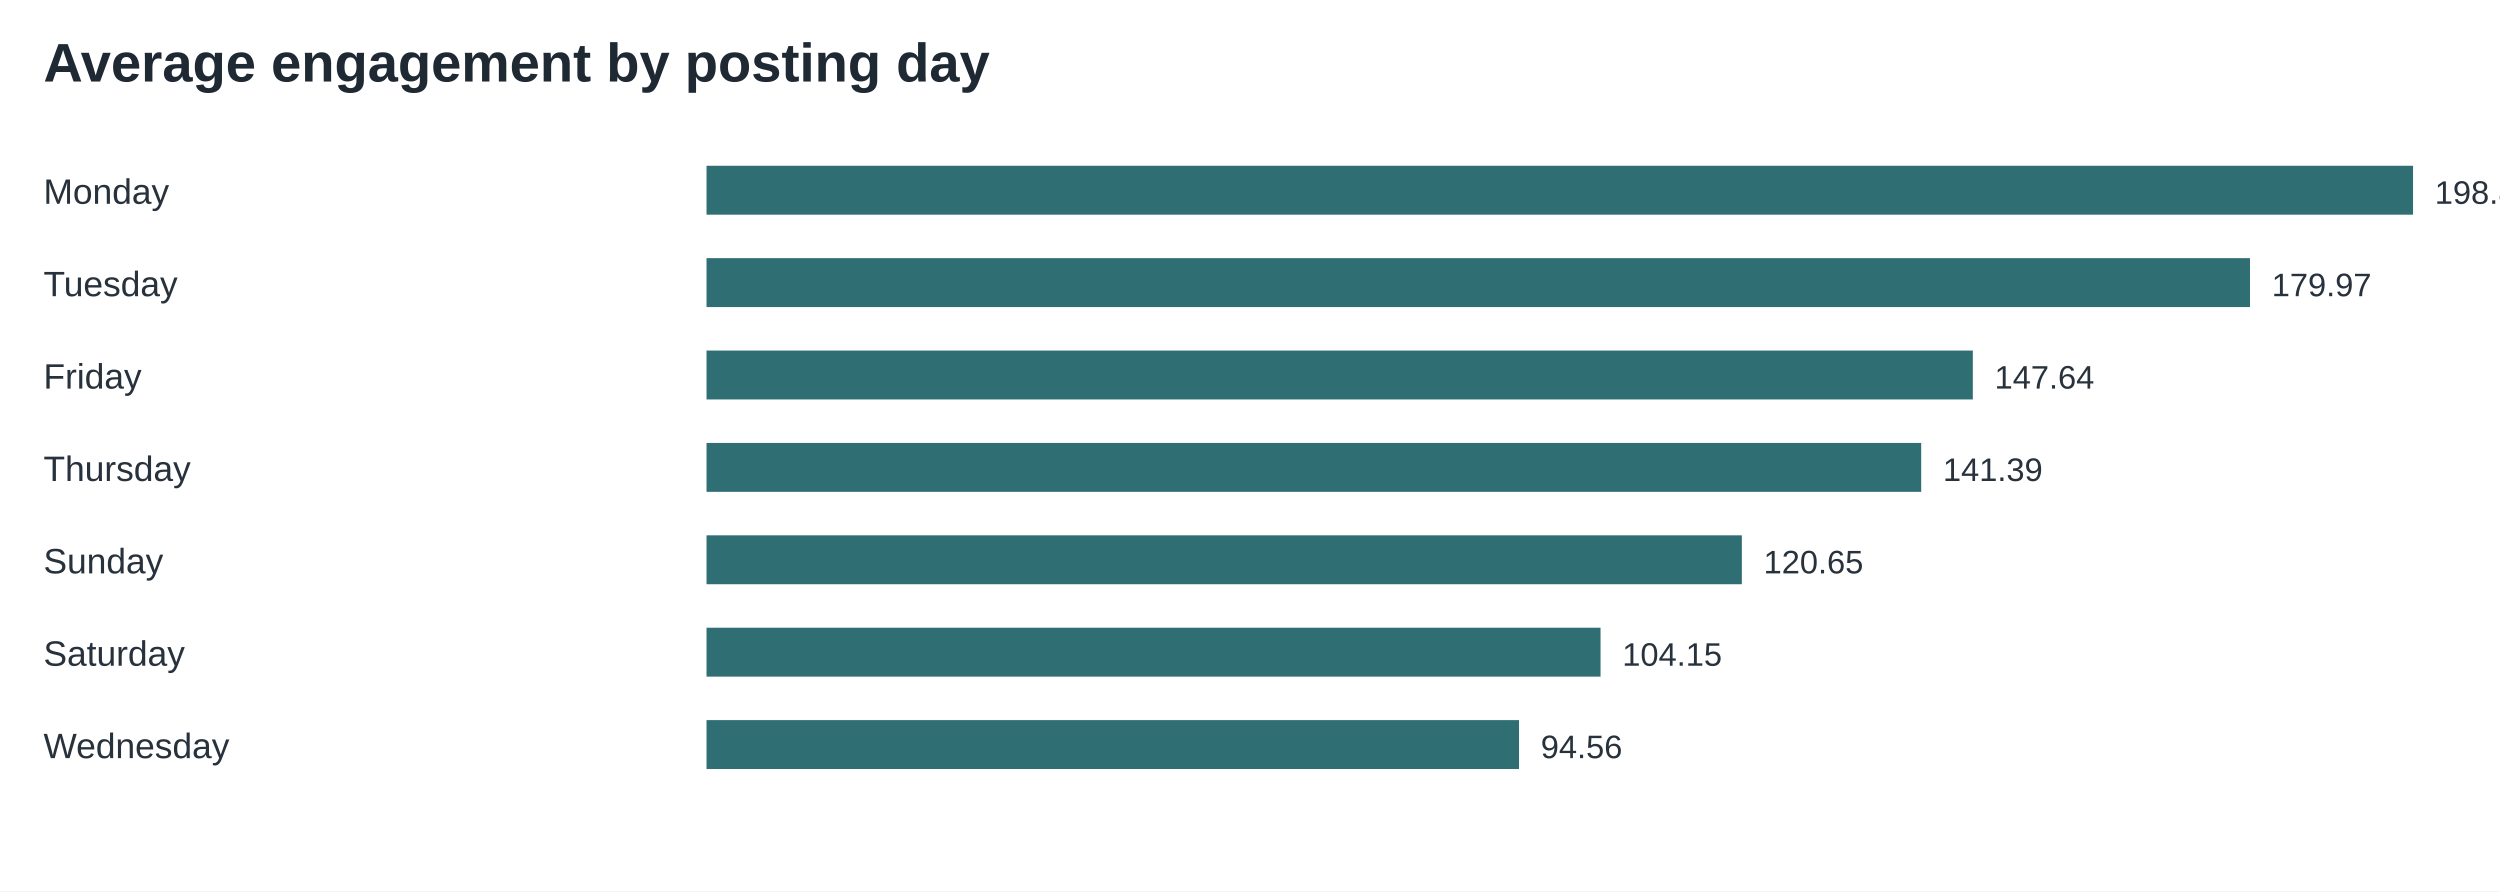
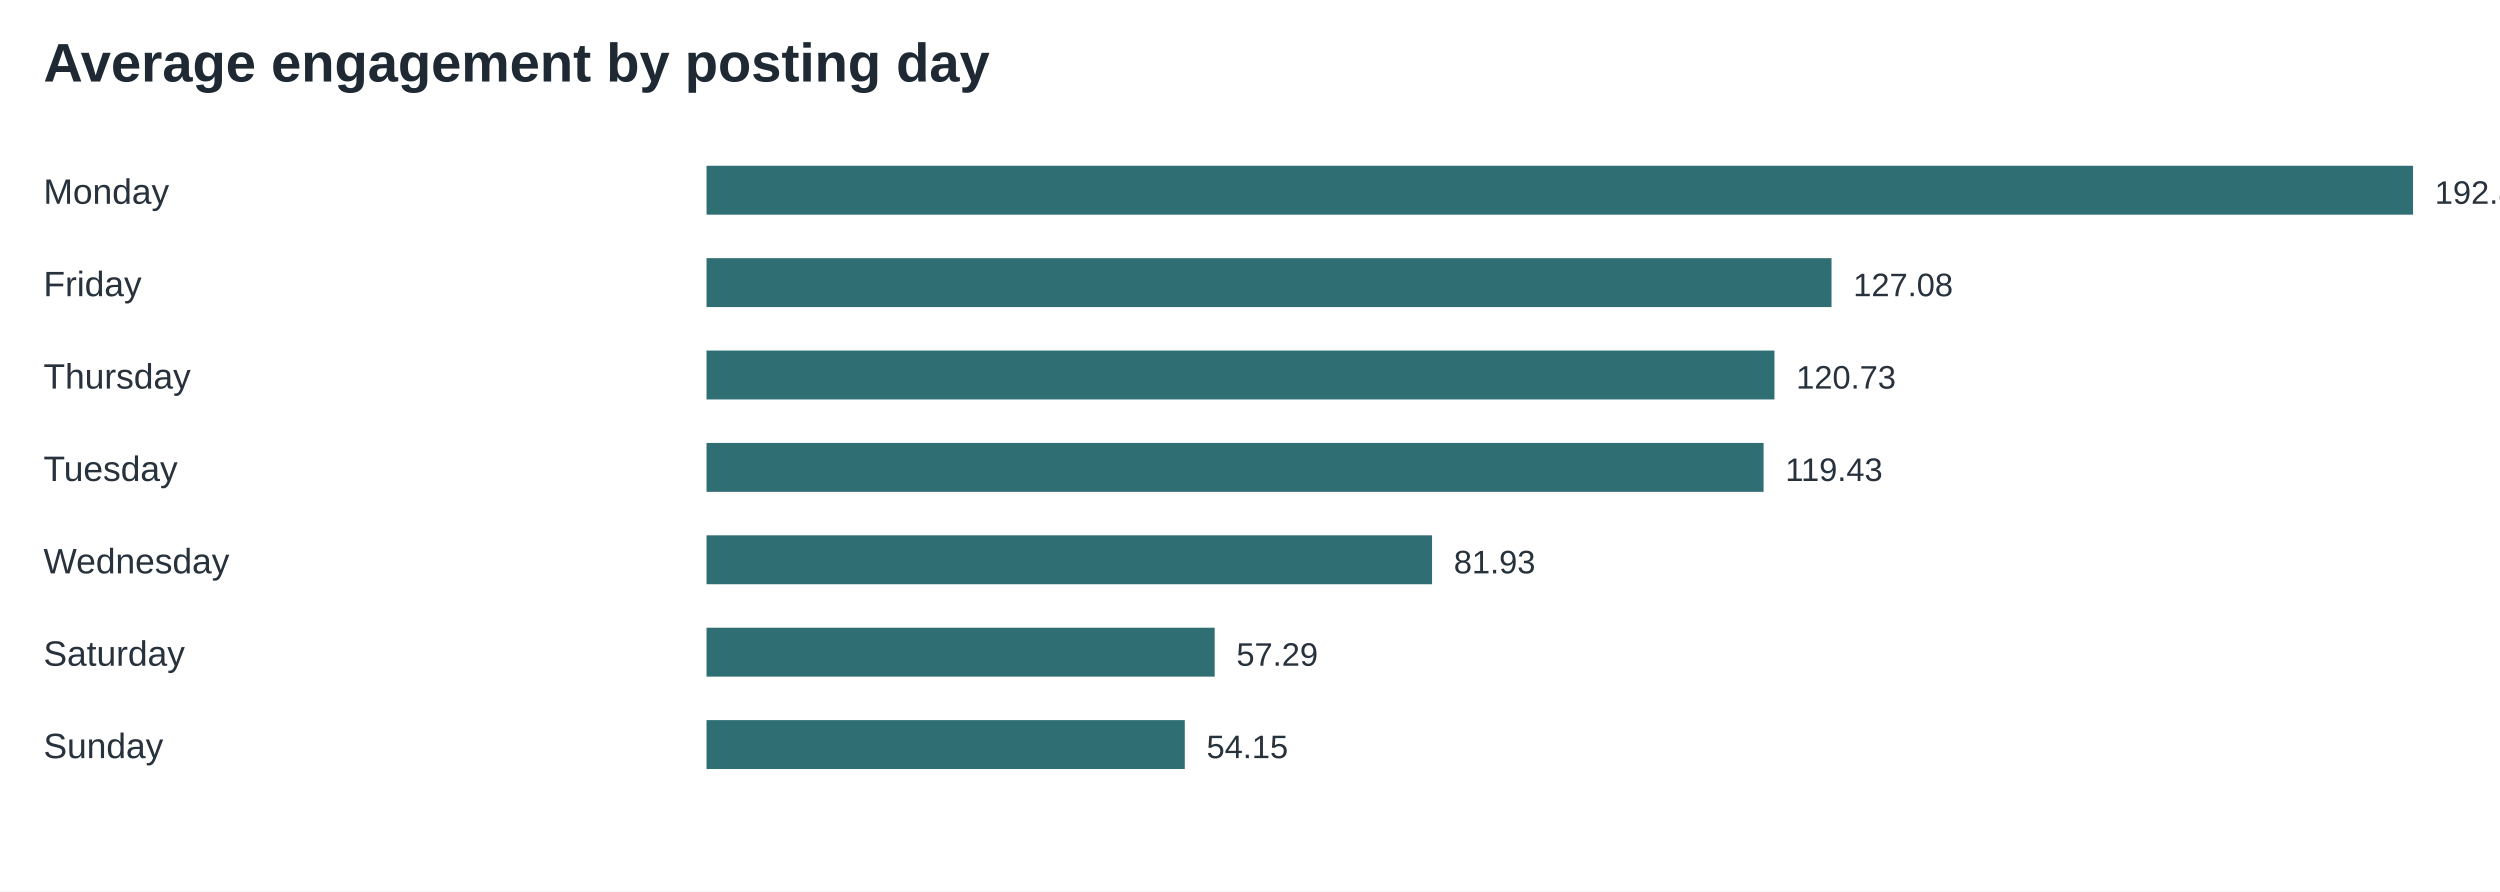
<svg xmlns="http://www.w3.org/2000/svg" width="920" height="328" viewBox="0 0 920 328">
  <rect width="100%" height="100%" fill="#ffffff" />
  <text x="16" y="30" font-family="Arial, sans-serif" font-size="20" font-weight="700" fill="#1f2933">Average engagement by posting day</text>
  <g font-family="Arial, sans-serif">
    <text x="16" y="75" font-size="13" fill="#28323c">Monday</text>
    <rect x="260" y="61" width="628" height="18" fill="#2f6f73" />
-     <text x="896" y="75" font-size="12" fill="#28323c">198.86</text>
-     <text x="16" y="109" font-size="13" fill="#28323c">Tuesday</text>
-     <rect x="260" y="95" width="568" height="18" fill="#2f6f73" />
-     <text x="836" y="109" font-size="12" fill="#28323c">179.97</text>
-     <text x="16" y="143" font-size="13" fill="#28323c">Friday</text>
-     <rect x="260" y="129" width="466" height="18" fill="#2f6f73" />
-     <text x="734" y="143" font-size="12" fill="#28323c">147.64</text>
-     <text x="16" y="177" font-size="13" fill="#28323c">Thursday</text>
-     <rect x="260" y="163" width="447" height="18" fill="#2f6f73" />
-     <text x="715" y="177" font-size="12" fill="#28323c">141.39</text>
-     <text x="16" y="211" font-size="13" fill="#28323c">Sunday</text>
-     <rect x="260" y="197" width="381" height="18" fill="#2f6f73" />
-     <text x="649" y="211" font-size="12" fill="#28323c">120.65</text>
+     <text x="896" y="75" font-size="12" fill="#28323c">192.87</text>
+     <text x="16" y="109" font-size="13" fill="#28323c">Friday</text>
+     <rect x="260" y="95" width="414" height="18" fill="#2f6f73" />
+     <text x="682" y="109" font-size="12" fill="#28323c">127.08</text>
+     <text x="16" y="143" font-size="13" fill="#28323c">Thursday</text>
+     <rect x="260" y="129" width="393" height="18" fill="#2f6f73" />
+     <text x="661" y="143" font-size="12" fill="#28323c">120.73</text>
+     <text x="16" y="177" font-size="13" fill="#28323c">Tuesday</text>
+     <rect x="260" y="163" width="389" height="18" fill="#2f6f73" />
+     <text x="657" y="177" font-size="12" fill="#28323c">119.43</text>
+     <text x="16" y="211" font-size="13" fill="#28323c">Wednesday</text>
+     <rect x="260" y="197" width="267" height="18" fill="#2f6f73" />
+     <text x="535" y="211" font-size="12" fill="#28323c">81.93</text>
    <text x="16" y="245" font-size="13" fill="#28323c">Saturday</text>
-     <rect x="260" y="231" width="329" height="18" fill="#2f6f73" />
-     <text x="597" y="245" font-size="12" fill="#28323c">104.15</text>
-     <text x="16" y="279" font-size="13" fill="#28323c">Wednesday</text>
-     <rect x="260" y="265" width="299" height="18" fill="#2f6f73" />
-     <text x="567" y="279" font-size="12" fill="#28323c">94.56</text>
+     <rect x="260" y="231" width="187" height="18" fill="#2f6f73" />
+     <text x="455" y="245" font-size="12" fill="#28323c">57.29</text>
+     <text x="16" y="279" font-size="13" fill="#28323c">Sunday</text>
+     <rect x="260" y="265" width="176" height="18" fill="#2f6f73" />
+     <text x="444" y="279" font-size="12" fill="#28323c">54.15</text>
  </g>
</svg>
